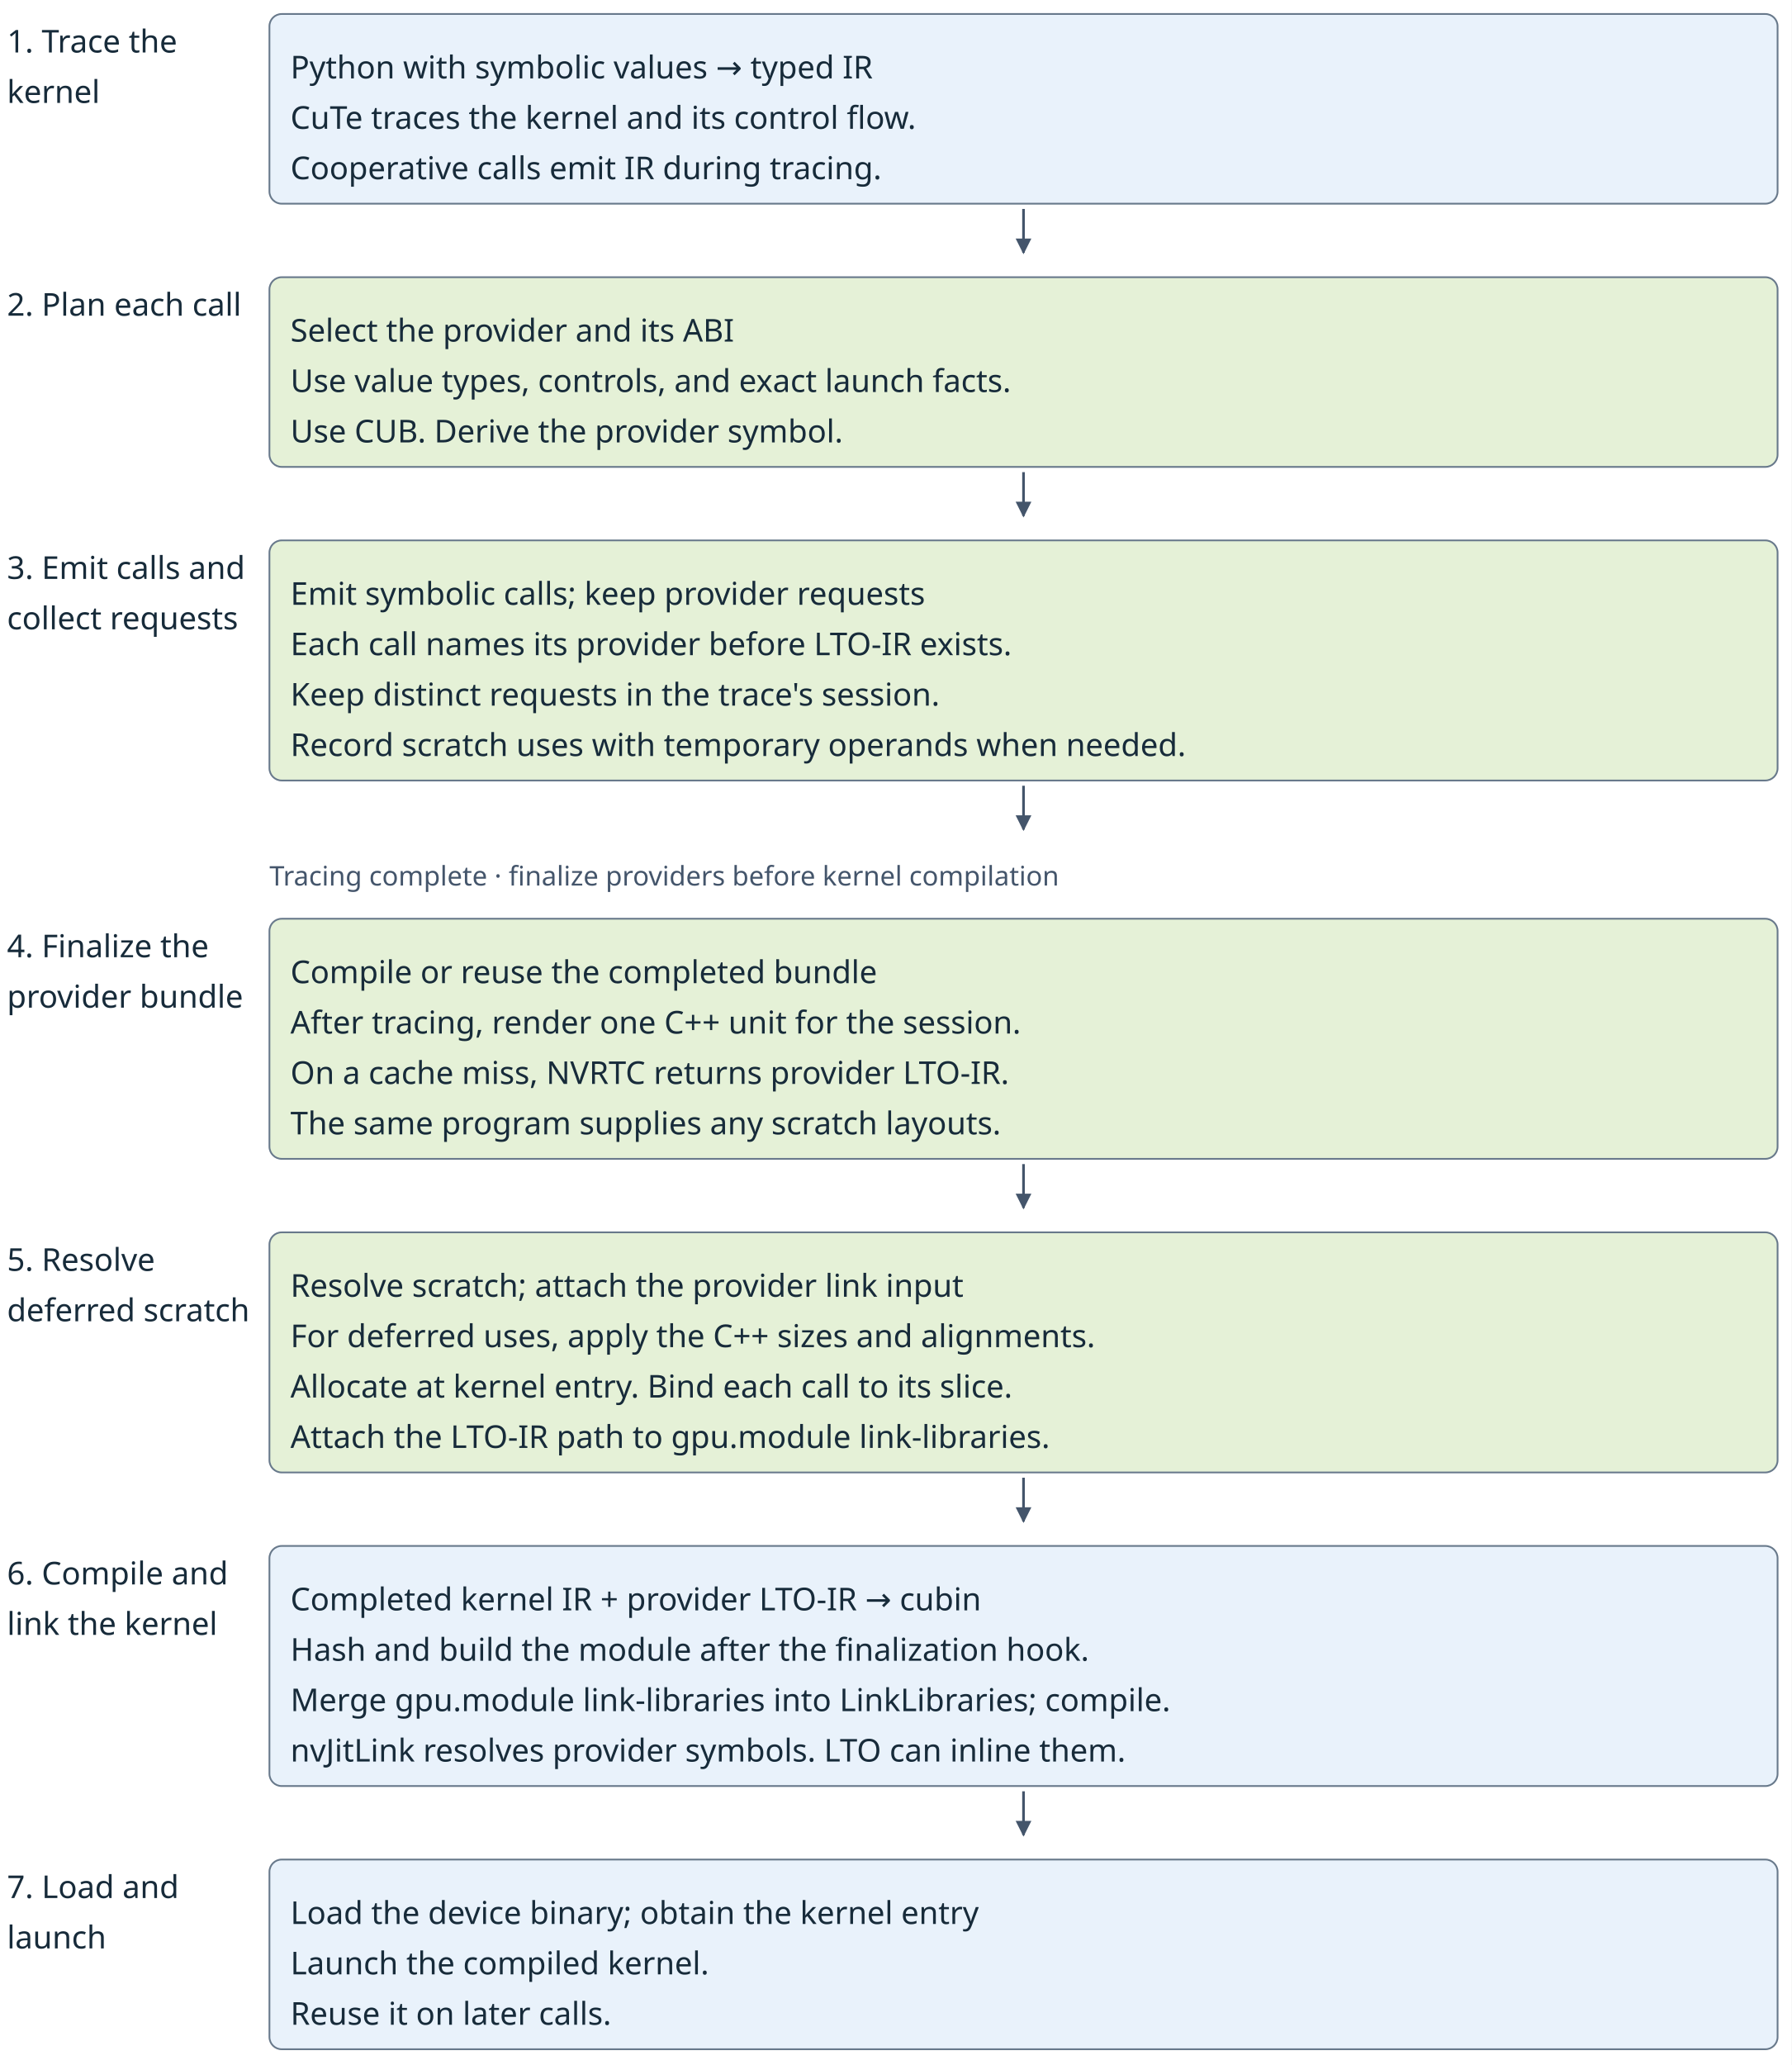
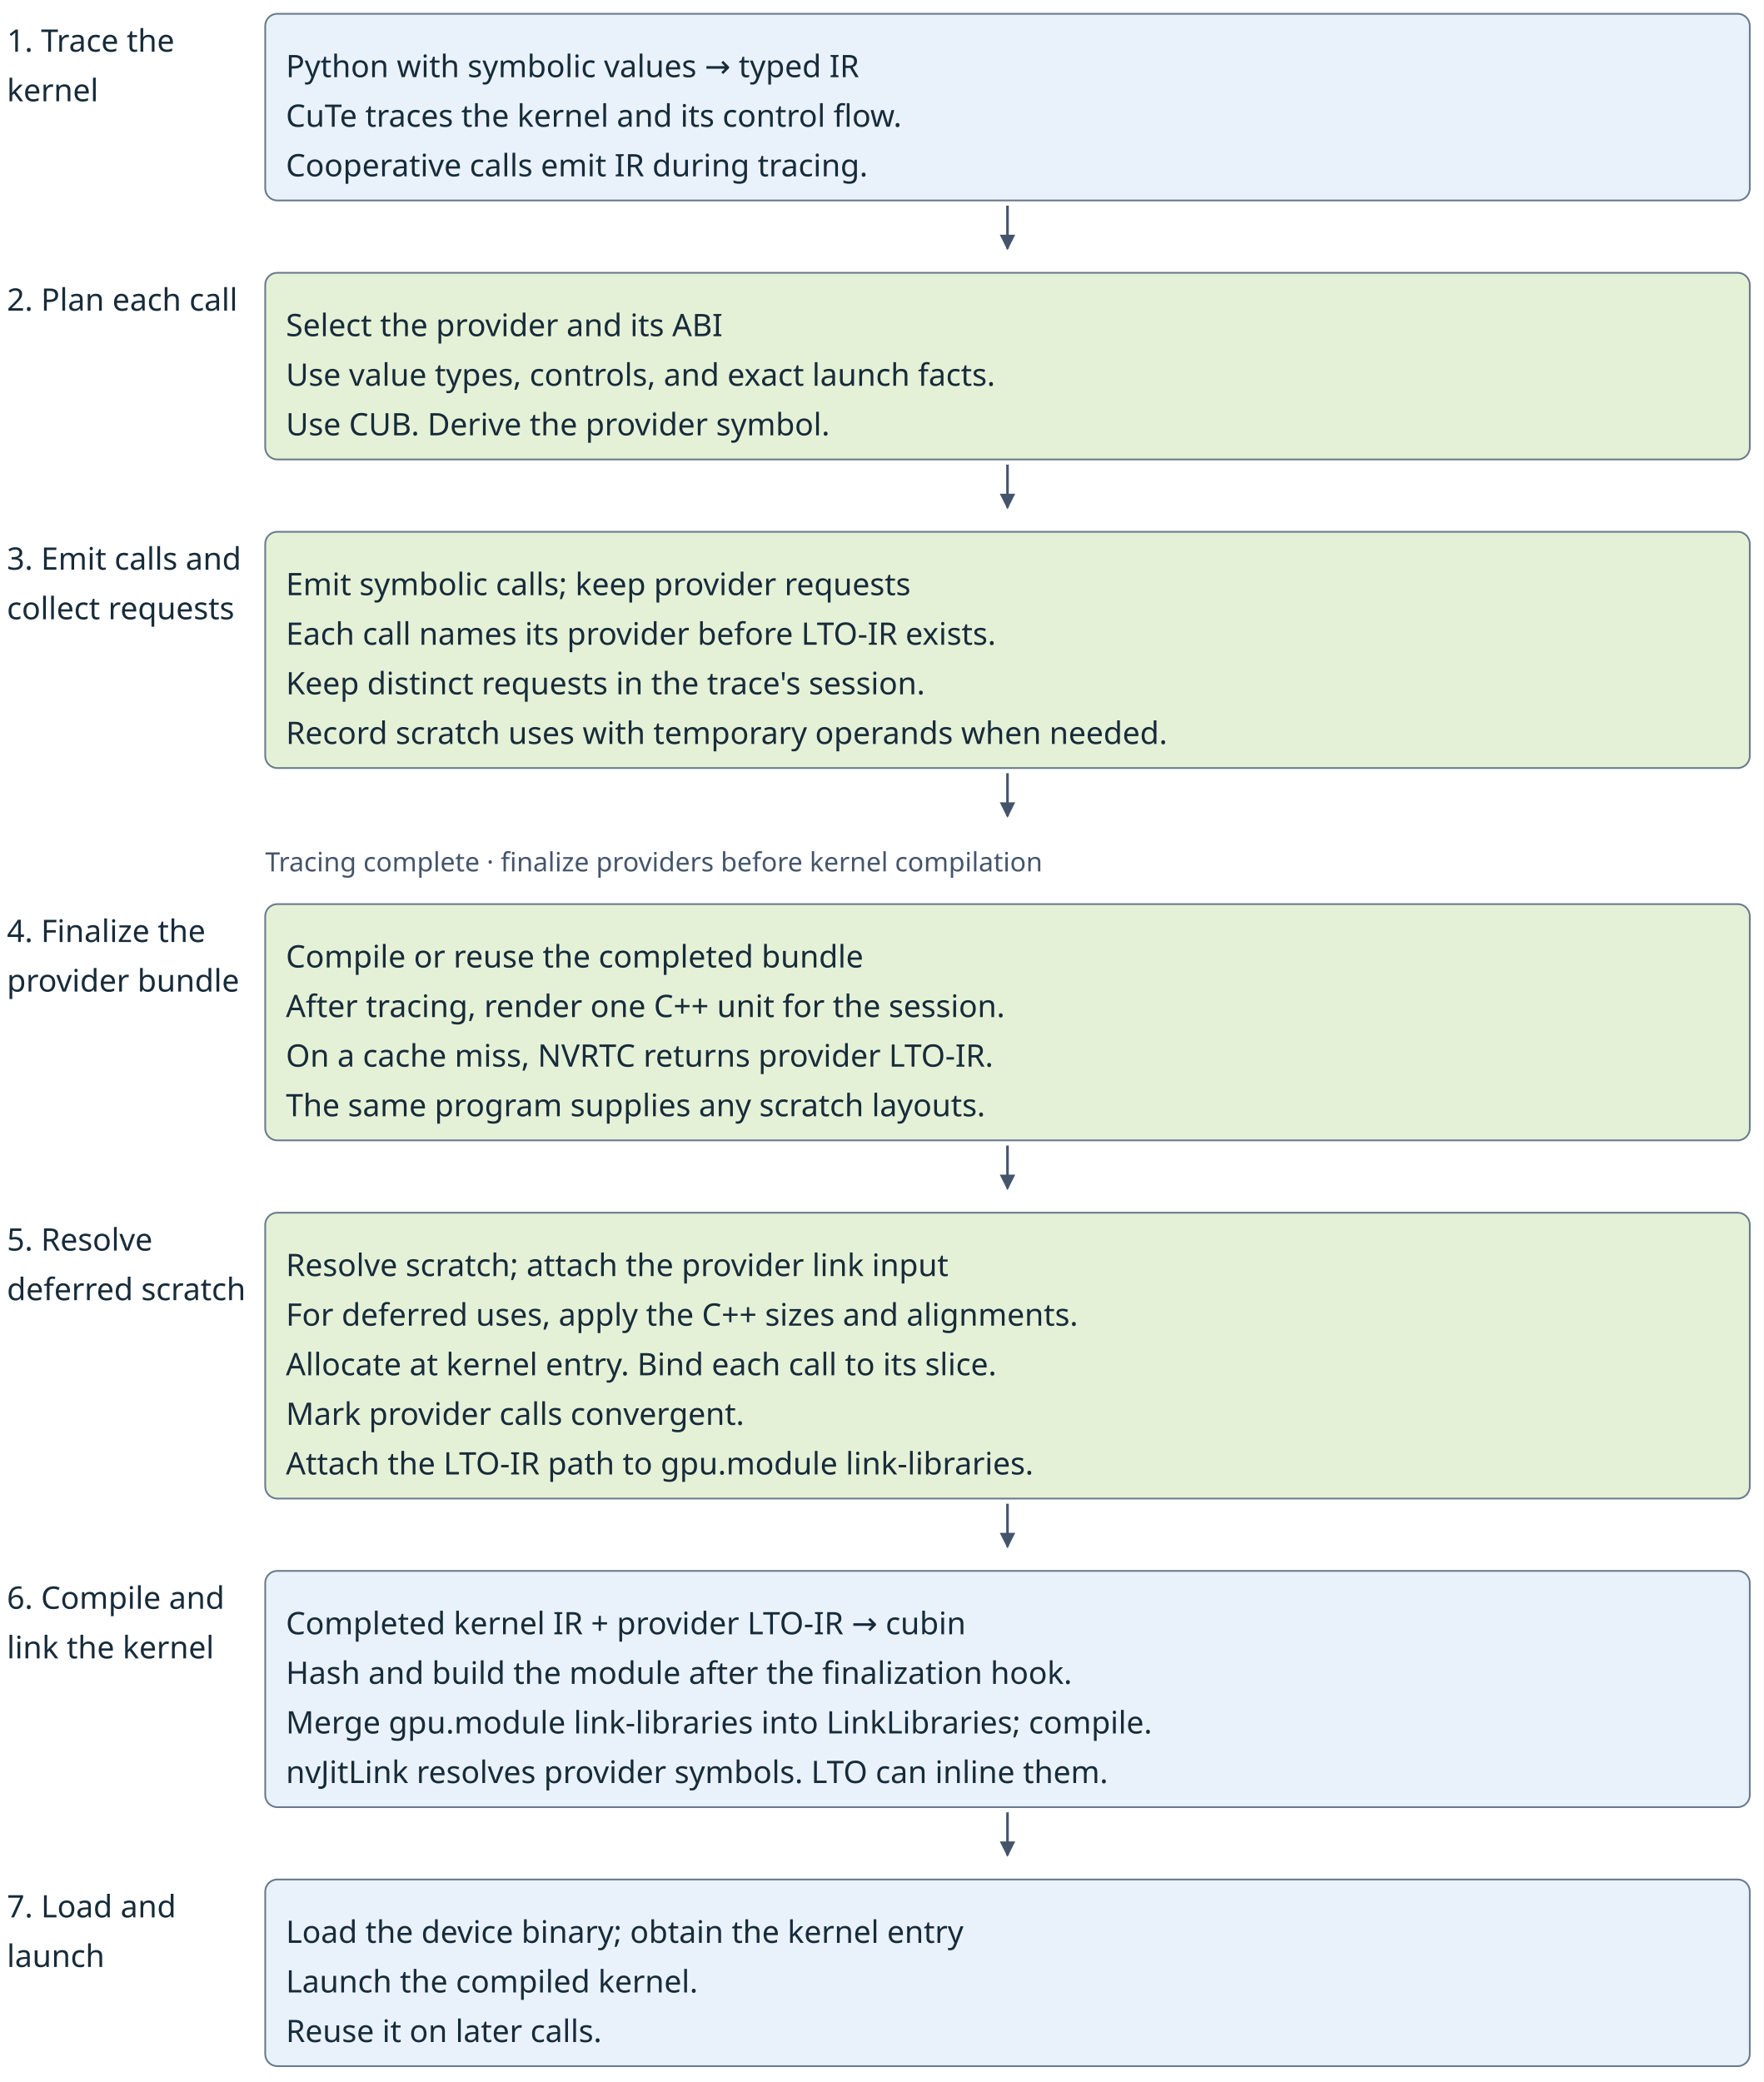
- <svg xmlns="http://www.w3.org/2000/svg" role="img" aria-labelledby="cutlass-phases-overview-title cutlass-phases-overview-desc" viewBox="0 0 1024 1180">
+ <svg xmlns="http://www.w3.org/2000/svg" role="img" aria-labelledby="cutlass-phases-overview-title cutlass-phases-overview-desc" viewBox="0 0 1024 1209">
  <defs>
    <marker id="cutlass-phases-overview-arrow" viewBox="0 0 10 10" refX="9" refY="5" markerWidth="6" markerHeight="6" orient="auto">
      <path d="M0 0L10 5L0 10Z" fill="#44556b" />
    </marker>
  </defs>
-   <rect width="1024" height="1180" fill="#ffffff" />
+   <rect width="1024" height="1209" fill="#ffffff" />
  <text x="4" y="30" font-family="sans-serif" font-size="18px" font-weight="500" fill="#172b3a">1. Trace the</text>
  <text x="4" y="58.8" font-family="sans-serif" font-size="18px" font-weight="500" fill="#172b3a">kernel</text>
  <g data-node="Python with symbolic values → typed IR" role="group" aria-label="CuTe compiler. Python with symbolic values → typed IR. CuTe traces the kernel and its control flow.. Cooperative calls emit IR during tracing.">
    <rect x="154" y="8" width="862" height="108.4" rx="7" fill="#e9f2fb" stroke="#68798b" stroke-width="1" />
    <text x="166" y="44.8" font-family="sans-serif" font-size="18px" font-weight="500" fill="#172b3a">Python with symbolic values → typed IR</text>
    <text x="166" y="73.6" font-family="sans-serif" font-size="18px" font-weight="400" fill="#172b3a">CuTe traces the kernel and its control flow.</text>
    <text x="166" y="102.4" font-family="sans-serif" font-size="18px" font-weight="400" fill="#172b3a">Cooperative calls emit IR during tracing.</text>
  </g>
  <path d="M585 119.4V144.4" marker-end="url(#cutlass-phases-overview-arrow)" fill="none" stroke="#44556b" stroke-width="1.5" />
  <text x="4" y="180.4" font-family="sans-serif" font-size="18px" font-weight="500" fill="#172b3a">2. Plan each call</text>
  <g data-node="Select the provider and its ABI" role="group" aria-label="cuda.coop.cutlass. Select the provider and its ABI. Use value types, controls, and exact launch facts.. Use CUB. Derive the provider symbol.">
    <rect x="154" y="158.4" width="862" height="108.4" rx="7" fill="#e5f1d7" stroke="#68798b" stroke-width="1" />
    <text x="166" y="195.2" font-family="sans-serif" font-size="18px" font-weight="500" fill="#172b3a">Select the provider and its ABI</text>
    <text x="166" y="224" font-family="sans-serif" font-size="18px" font-weight="400" fill="#172b3a">Use value types, controls, and exact launch facts.</text>
    <text x="166" y="252.8" font-family="sans-serif" font-size="18px" font-weight="400" fill="#172b3a">Use CUB. Derive the provider symbol.</text>
  </g>
  <path d="M585 269.8V294.8" marker-end="url(#cutlass-phases-overview-arrow)" fill="none" stroke="#44556b" stroke-width="1.5" />
  <text x="4" y="330.8" font-family="sans-serif" font-size="18px" font-weight="500" fill="#172b3a">3. Emit calls and</text>
  <text x="4" y="359.6" font-family="sans-serif" font-size="18px" font-weight="500" fill="#172b3a">collect requests</text>
  <g data-node="Emit symbolic calls; keep provider requests" role="group" aria-label="cuda.coop.cutlass. Emit symbolic calls; keep provider requests. Each call names its provider before LTO-IR exists.. Keep distinct requests in the trace's session.. Record scratch uses with temporary operands when needed.">
    <rect x="154" y="308.8" width="862" height="137.2" rx="7" fill="#e5f1d7" stroke="#68798b" stroke-width="1" />
    <text x="166" y="345.6" font-family="sans-serif" font-size="18px" font-weight="500" fill="#172b3a">Emit symbolic calls; keep provider requests</text>
    <text x="166" y="374.4" font-family="sans-serif" font-size="18px" font-weight="400" fill="#172b3a">Each call names its provider before LTO-IR exists.</text>
    <text x="166" y="403.2" font-family="sans-serif" font-size="18px" font-weight="400" fill="#172b3a">Keep distinct requests in the trace's session.</text>
    <text x="166" y="432" font-family="sans-serif" font-size="18px" font-weight="400" fill="#172b3a">Record scratch uses with temporary operands when needed.</text>
  </g>
  <path d="M585 449V474" marker-end="url(#cutlass-phases-overview-arrow)" fill="none" stroke="#44556b" stroke-width="1.5" />
  <text x="154" y="506" font-family="sans-serif" font-size="15.429px" font-weight="400" fill="#44556b">Tracing complete · finalize providers before kernel compilation</text>
  <text x="4" y="547" font-family="sans-serif" font-size="18px" font-weight="500" fill="#172b3a">4. Finalize the</text>
  <text x="4" y="575.8" font-family="sans-serif" font-size="18px" font-weight="500" fill="#172b3a">provider bundle</text>
  <g data-node="Compile or reuse the completed bundle" role="group" aria-label="cuda.coop.cutlass. Compile or reuse the completed bundle. After tracing, render one C++ unit for the session.. On a cache miss, NVRTC returns provider LTO-IR.. The same program supplies any scratch layouts.">
    <rect x="154" y="525" width="862" height="137.2" rx="7" fill="#e5f1d7" stroke="#68798b" stroke-width="1" />
    <text x="166" y="561.8" font-family="sans-serif" font-size="18px" font-weight="500" fill="#172b3a">Compile or reuse the completed bundle</text>
    <text x="166" y="590.6" font-family="sans-serif" font-size="18px" font-weight="400" fill="#172b3a">After tracing, render one C++ unit for the session.</text>
    <text x="166" y="619.4" font-family="sans-serif" font-size="18px" font-weight="400" fill="#172b3a">On a cache miss, NVRTC returns provider LTO-IR.</text>
    <text x="166" y="648.2" font-family="sans-serif" font-size="18px" font-weight="400" fill="#172b3a">The same program supplies any scratch layouts.</text>
  </g>
  <path d="M585 665.2V690.2" marker-end="url(#cutlass-phases-overview-arrow)" fill="none" stroke="#44556b" stroke-width="1.5" />
  <text x="4" y="726.2" font-family="sans-serif" font-size="18px" font-weight="500" fill="#172b3a">5. Resolve</text>
  <text x="4" y="755" font-family="sans-serif" font-size="18px" font-weight="500" fill="#172b3a">deferred scratch</text>
-   <g data-node="Resolve scratch; attach the provider link input" role="group" aria-label="cuda.coop.cutlass. Resolve scratch; attach the provider link input. For deferred uses, apply the C++ sizes and alignments.. Allocate at kernel entry. Bind each call to its slice.. Attach the LTO-IR path to gpu.module link-libraries.">
-     <rect x="154" y="704.2" width="862" height="137.2" rx="7" fill="#e5f1d7" stroke="#68798b" stroke-width="1" />
+   <g data-node="Resolve scratch; attach the provider link input" role="group" aria-label="cuda.coop.cutlass. Resolve scratch; attach the provider link input. For deferred uses, apply the C++ sizes and alignments.. Allocate at kernel entry. Bind each call to its slice.. Mark provider calls convergent.. Attach the LTO-IR path to gpu.module link-libraries.">
+     <rect x="154" y="704.2" width="862" height="166" rx="7" fill="#e5f1d7" stroke="#68798b" stroke-width="1" />
    <text x="166" y="741" font-family="sans-serif" font-size="18px" font-weight="500" fill="#172b3a">Resolve scratch; attach the provider link input</text>
    <text x="166" y="769.8" font-family="sans-serif" font-size="18px" font-weight="400" fill="#172b3a">For deferred uses, apply the C++ sizes and alignments.</text>
    <text x="166" y="798.6" font-family="sans-serif" font-size="18px" font-weight="400" fill="#172b3a">Allocate at kernel entry. Bind each call to its slice.</text>
-     <text x="166" y="827.4" font-family="sans-serif" font-size="18px" font-weight="400" fill="#172b3a">Attach the LTO-IR path to gpu.module link-libraries.</text>
+     <text x="166" y="827.4" font-family="sans-serif" font-size="18px" font-weight="400" fill="#172b3a">Mark provider calls convergent.</text>
+     <text x="166" y="856.2" font-family="sans-serif" font-size="18px" font-weight="400" fill="#172b3a">Attach the LTO-IR path to gpu.module link-libraries.</text>
  </g>
-   <path d="M585 844.4V869.4" marker-end="url(#cutlass-phases-overview-arrow)" fill="none" stroke="#44556b" stroke-width="1.5" />
-   <text x="4" y="905.4" font-family="sans-serif" font-size="18px" font-weight="500" fill="#172b3a">6. Compile and</text>
-   <text x="4" y="934.2" font-family="sans-serif" font-size="18px" font-weight="500" fill="#172b3a">link the kernel</text>
+   <path d="M585 873.2V898.2" marker-end="url(#cutlass-phases-overview-arrow)" fill="none" stroke="#44556b" stroke-width="1.5" />
+   <text x="4" y="934.2" font-family="sans-serif" font-size="18px" font-weight="500" fill="#172b3a">6. Compile and</text>
+   <text x="4" y="963" font-family="sans-serif" font-size="18px" font-weight="500" fill="#172b3a">link the kernel</text>
  <g data-node="Completed kernel IR + provider LTO-IR → cubin" role="group" aria-label="CuTe compiler. Completed kernel IR + provider LTO-IR → cubin. Hash and build the module after the finalization hook.. Merge gpu.module link-libraries into LinkLibraries; compile.. nvJitLink resolves provider symbols. LTO can inline them.">
-     <rect x="154" y="883.4" width="862" height="137.2" rx="7" fill="#e9f2fb" stroke="#68798b" stroke-width="1" />
-     <text x="166" y="920.2" font-family="sans-serif" font-size="18px" font-weight="500" fill="#172b3a">Completed kernel IR + provider LTO-IR → cubin</text>
-     <text x="166" y="949" font-family="sans-serif" font-size="18px" font-weight="400" fill="#172b3a">Hash and build the module after the finalization hook.</text>
-     <text x="166" y="977.8" font-family="sans-serif" font-size="18px" font-weight="400" fill="#172b3a">Merge gpu.module link-libraries into LinkLibraries; compile.</text>
-     <text x="166" y="1006.6" font-family="sans-serif" font-size="18px" font-weight="400" fill="#172b3a">nvJitLink resolves provider symbols. LTO can inline them.</text>
+     <rect x="154" y="912.2" width="862" height="137.2" rx="7" fill="#e9f2fb" stroke="#68798b" stroke-width="1" />
+     <text x="166" y="949" font-family="sans-serif" font-size="18px" font-weight="500" fill="#172b3a">Completed kernel IR + provider LTO-IR → cubin</text>
+     <text x="166" y="977.8" font-family="sans-serif" font-size="18px" font-weight="400" fill="#172b3a">Hash and build the module after the finalization hook.</text>
+     <text x="166" y="1006.6" font-family="sans-serif" font-size="18px" font-weight="400" fill="#172b3a">Merge gpu.module link-libraries into LinkLibraries; compile.</text>
+     <text x="166" y="1035.4" font-family="sans-serif" font-size="18px" font-weight="400" fill="#172b3a">nvJitLink resolves provider symbols. LTO can inline them.</text>
  </g>
-   <path d="M585 1023.6V1048.6" marker-end="url(#cutlass-phases-overview-arrow)" fill="none" stroke="#44556b" stroke-width="1.5" />
-   <text x="4" y="1084.6" font-family="sans-serif" font-size="18px" font-weight="500" fill="#172b3a">7. Load and</text>
-   <text x="4" y="1113.4" font-family="sans-serif" font-size="18px" font-weight="500" fill="#172b3a">launch</text>
+   <path d="M585 1052.4V1077.4" marker-end="url(#cutlass-phases-overview-arrow)" fill="none" stroke="#44556b" stroke-width="1.5" />
+   <text x="4" y="1113.4" font-family="sans-serif" font-size="18px" font-weight="500" fill="#172b3a">7. Load and</text>
+   <text x="4" y="1142.2" font-family="sans-serif" font-size="18px" font-weight="500" fill="#172b3a">launch</text>
  <g data-node="Load the device binary; obtain the kernel entry" role="group" aria-label="CuTe compiler. Load the device binary; obtain the kernel entry. Launch the compiled kernel.. Reuse it on later calls.">
-     <rect x="154" y="1062.6" width="862" height="108.4" rx="7" fill="#e9f2fb" stroke="#68798b" stroke-width="1" />
-     <text x="166" y="1099.4" font-family="sans-serif" font-size="18px" font-weight="500" fill="#172b3a">Load the device binary; obtain the kernel entry</text>
-     <text x="166" y="1128.2" font-family="sans-serif" font-size="18px" font-weight="400" fill="#172b3a">Launch the compiled kernel.</text>
-     <text x="166" y="1157" font-family="sans-serif" font-size="18px" font-weight="400" fill="#172b3a">Reuse it on later calls.</text>
+     <rect x="154" y="1091.4" width="862" height="108.4" rx="7" fill="#e9f2fb" stroke="#68798b" stroke-width="1" />
+     <text x="166" y="1128.2" font-family="sans-serif" font-size="18px" font-weight="500" fill="#172b3a">Load the device binary; obtain the kernel entry</text>
+     <text x="166" y="1157" font-family="sans-serif" font-size="18px" font-weight="400" fill="#172b3a">Launch the compiled kernel.</text>
+     <text x="166" y="1185.8" font-family="sans-serif" font-size="18px" font-weight="400" fill="#172b3a">Reuse it on later calls.</text>
  </g>
</svg>
